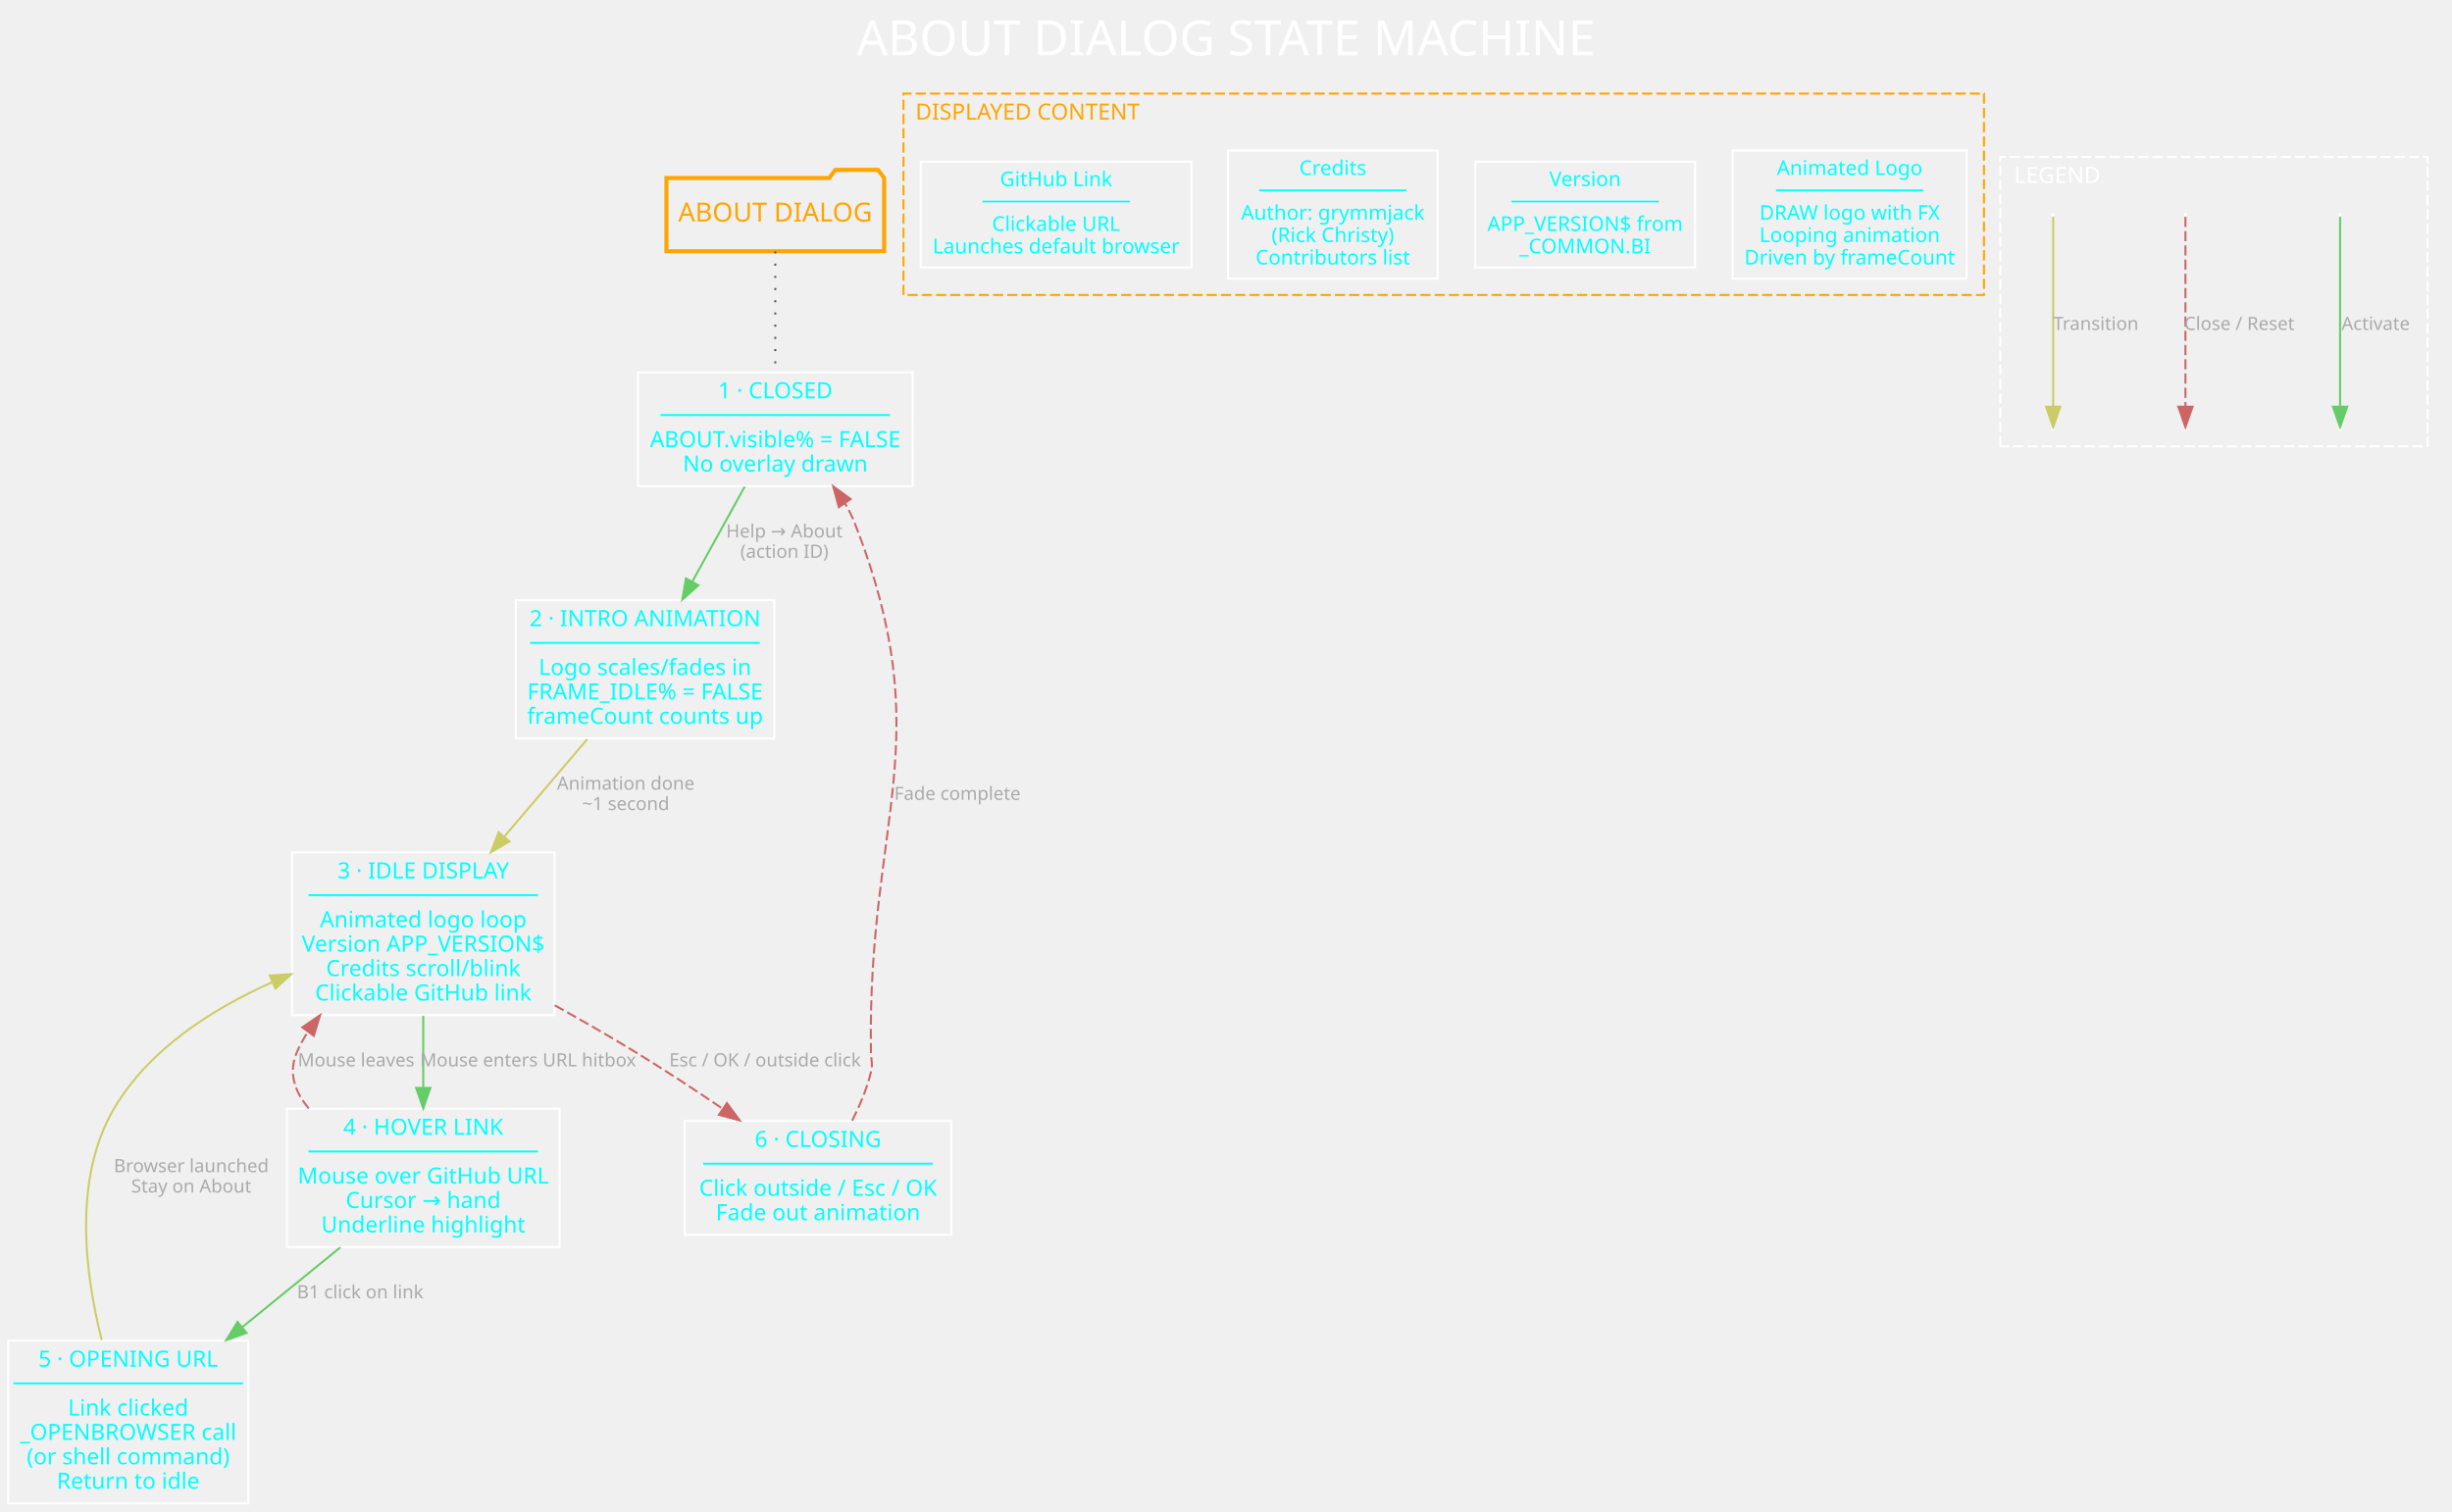
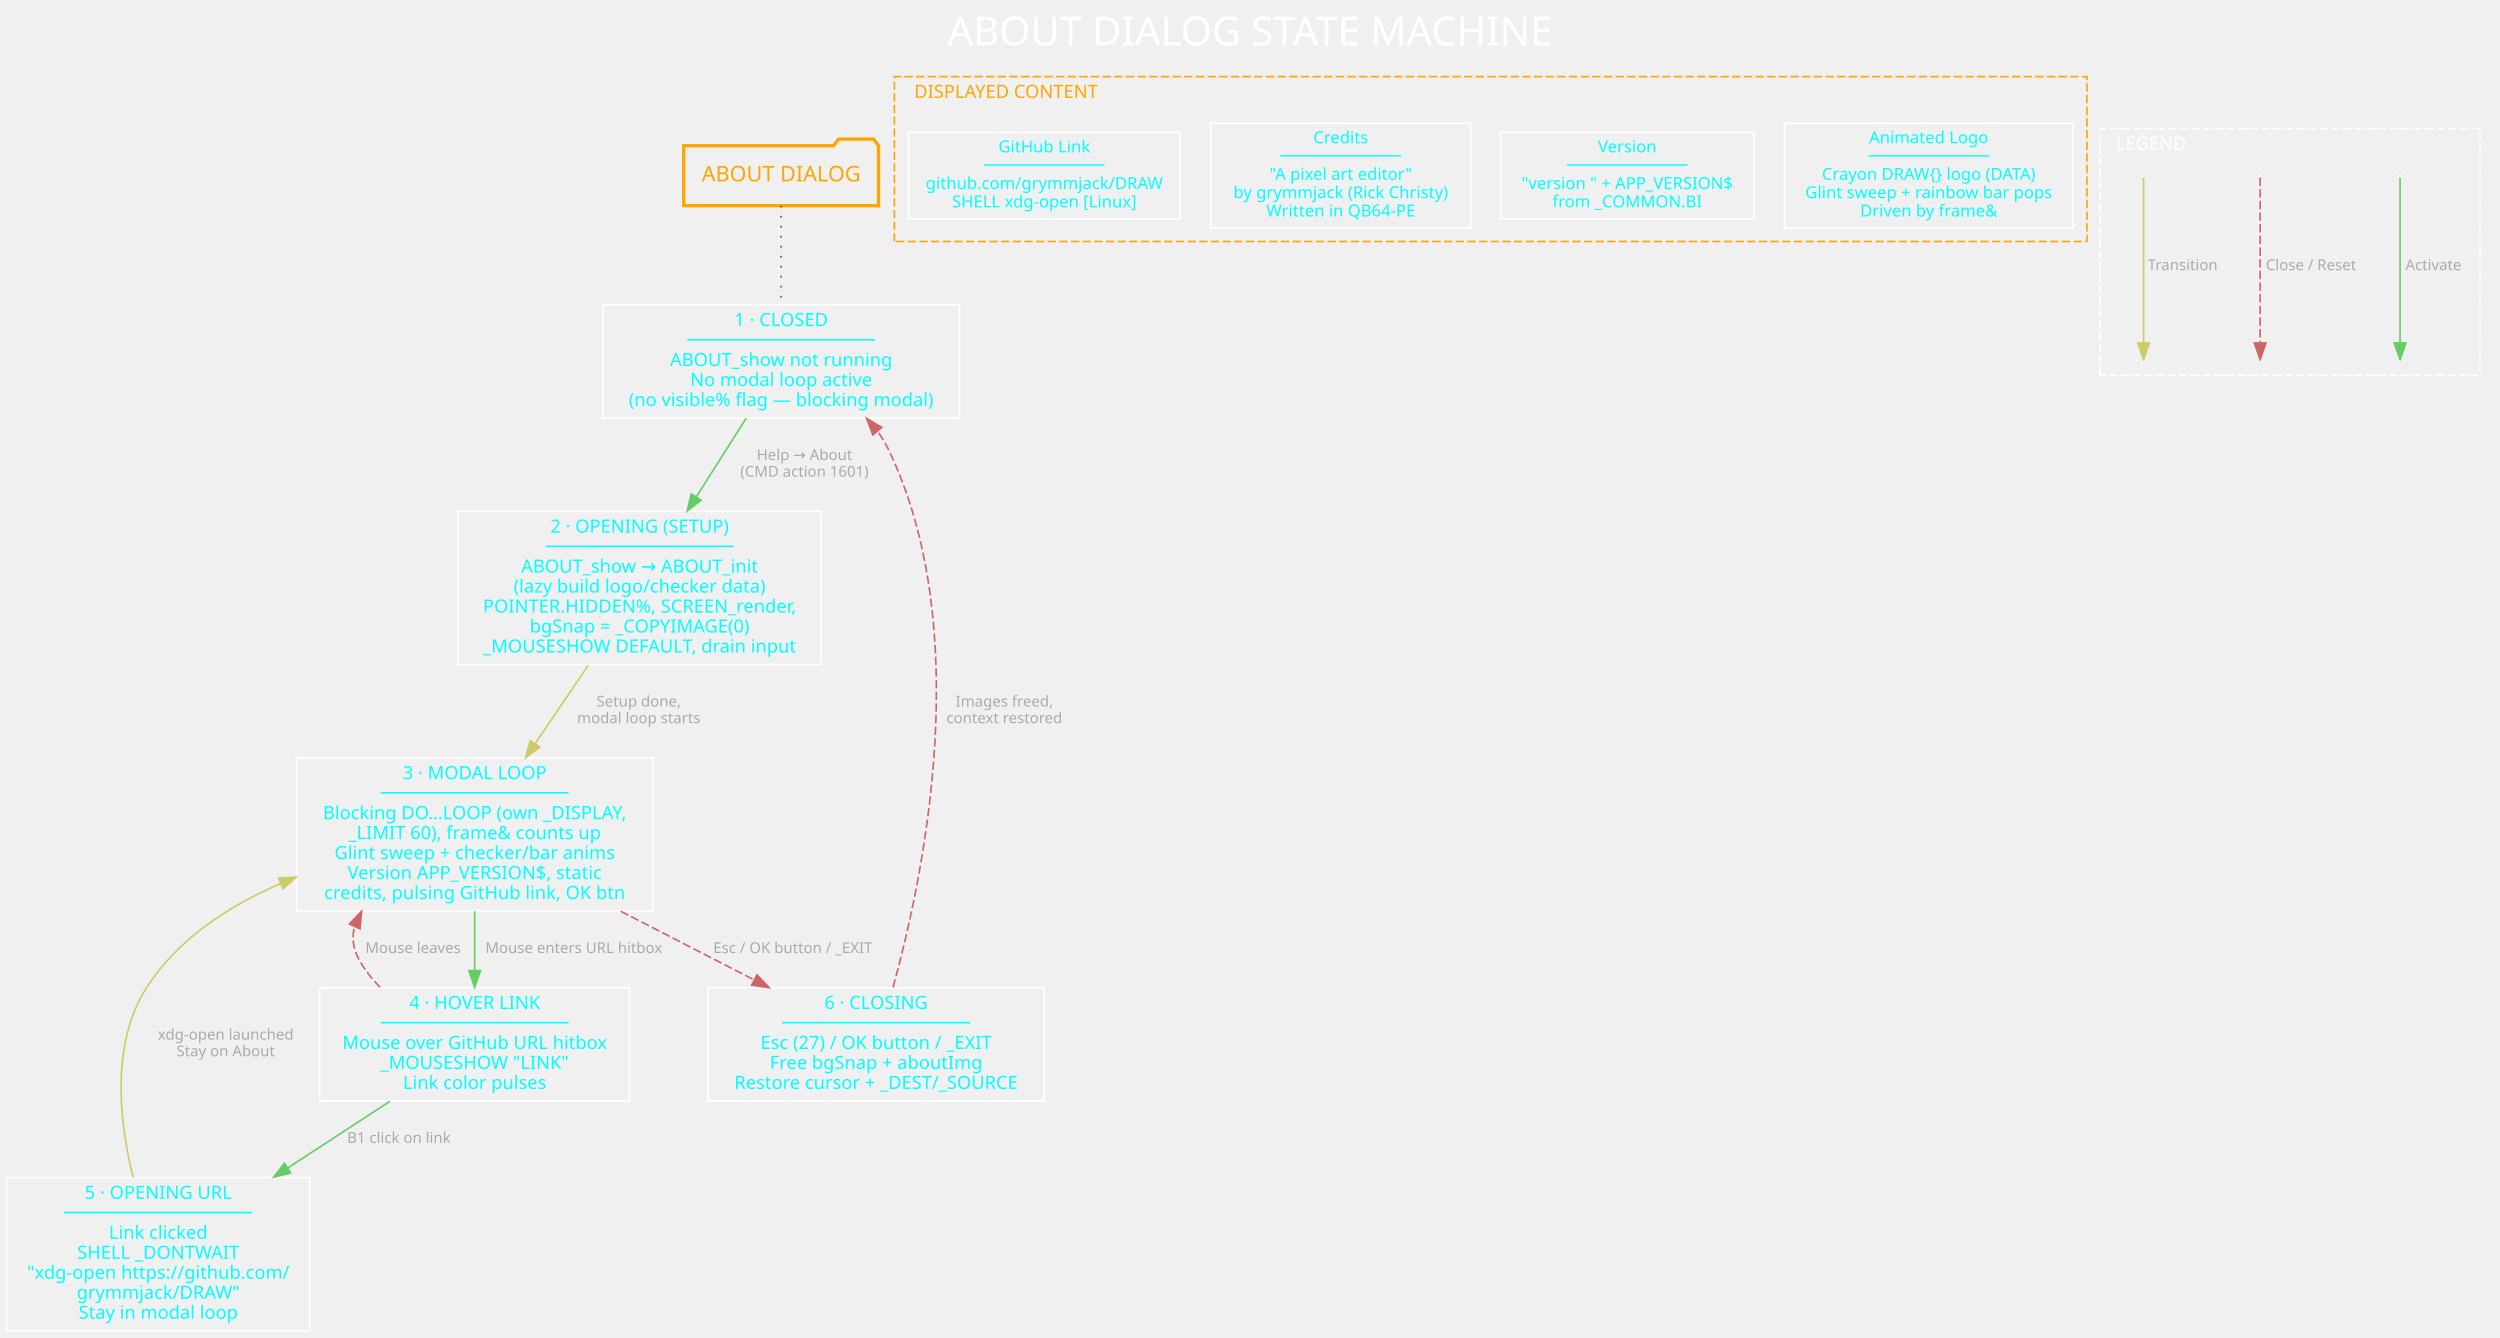
- <svg xmlns="http://www.w3.org/2000/svg" width="1205pt" height="743pt" viewBox="0.00 0.00 1205.00 743.00">
-   <g id="graph0" class="graph" transform="scale(1 1) rotate(0) translate(4 739)">
-     <text text-anchor="middle" x="598.5" y="-711.8" font-family="Cascadia Code PL" font-size="24.00" fill="white">ABOUT DIALOG STATE MACHINE</text>
+ <svg xmlns="http://www.w3.org/2000/svg" width="1501pt" height="803pt" viewBox="0.00 0.00 1501.00 803.00">
+   <g id="graph0" class="graph" transform="scale(1 1) rotate(0) translate(4 799)">
+     <text text-anchor="middle" x="746.5" y="-771.8" font-family="Cascadia Code PL" font-size="24.00" fill="white">ABOUT DIALOG STATE MACHINE</text>
    <g id="clust2" class="cluster">
-       <polygon fill="transparent" stroke="orange" stroke-dasharray="5,2" points="440,-594 440,-693 971,-693 971,-594 440,-594" />
-       <text text-anchor="middle" x="501" y="-680.2" font-family="Cascadia Code PL" font-size="11.00" fill="orange">DISPLAYED CONTENT</text>
+       <polygon fill="transparent" stroke="orange" stroke-dasharray="5,2" points="533,-654 533,-753 1249,-753 1249,-654 533,-654" />
+       <text text-anchor="middle" x="600" y="-740.2" font-family="Cascadia Code PL" font-size="11.00" fill="orange">DISPLAYED CONTENT</text>
    </g>
    <g id="clust4" class="cluster">
-       <polygon fill="transparent" stroke="white" stroke-dasharray="5,2" points="979,-519.64 979,-661.86 1189,-661.86 1189,-519.64 979,-519.64" />
-       <text text-anchor="middle" x="1007" y="-649.06" font-family="Cascadia Code PL" font-size="11.00" fill="white">LEGEND</text>
+       <polygon fill="transparent" stroke="white" stroke-dasharray="5,2" points="1257,-573.64 1257,-721.86 1485,-721.86 1485,-573.64 1257,-573.64" />
+       <text text-anchor="middle" x="1287.5" y="-709.06" font-family="Cascadia Code PL" font-size="11.00" fill="white">LEGEND</text>
    </g>
    <g id="node1" class="node">
-       <polygon fill="none" stroke="orange" stroke-width="2" points="430.5,-651.5 427.5,-655.5 406.5,-655.5 403.5,-651.5 323.5,-651.5 323.5,-615.5 430.5,-615.5 430.5,-651.5" />
-       <text text-anchor="middle" x="377" y="-630.1" font-family="Cascadia Code PL" font-size="13.00" fill="orange">ABOUT DIALOG</text>
+       <polygon fill="none" stroke="orange" stroke-width="2" points="523.5,-711.5 520.5,-715.5 499.5,-715.5 496.5,-711.5 406.5,-711.5 406.5,-675.5 523.5,-675.5 523.5,-711.5" />
+       <text text-anchor="middle" x="465" y="-690.1" font-family="Cascadia Code PL" font-size="13.00" fill="orange">ABOUT DIALOG</text>
    </g>
    <g id="node2" class="node">
-       <polygon fill="none" stroke="white" points="444.5,-556 309.5,-556 309.5,-500 444.5,-500 444.5,-556" />
-       <text text-anchor="middle" x="377" y="-543.2" font-family="Cascadia Code PL" font-size="11.00" fill="cyan">1 · CLOSED</text>
-       <text text-anchor="middle" x="377" y="-531.2" font-family="Cascadia Code PL" font-size="11.00" fill="cyan">─────────────────</text>
-       <text text-anchor="middle" x="377" y="-519.2" font-family="Cascadia Code PL" font-size="11.00" fill="cyan">ABOUT.visible% = FALSE</text>
-       <text text-anchor="middle" x="377" y="-507.2" font-family="Cascadia Code PL" font-size="11.00" fill="cyan">No overlay drawn</text>
+       <polygon fill="none" stroke="white" points="572,-616 358,-616 358,-548 572,-548 572,-616" />
+       <text text-anchor="middle" x="465" y="-603.2" font-family="Cascadia Code PL" font-size="11.00" fill="cyan">1 · CLOSED</text>
+       <text text-anchor="middle" x="465" y="-591.2" font-family="Cascadia Code PL" font-size="11.00" fill="cyan">─────────────────</text>
+       <text text-anchor="middle" x="465" y="-579.2" font-family="Cascadia Code PL" font-size="11.00" fill="cyan">ABOUT_show not running</text>
+       <text text-anchor="middle" x="465" y="-567.2" font-family="Cascadia Code PL" font-size="11.00" fill="cyan">No modal loop active</text>
+       <text text-anchor="middle" x="465" y="-555.2" font-family="Cascadia Code PL" font-size="11.00" fill="cyan">(no visible% flag — blocking modal)</text>
    </g>
    <g id="edge9" class="edge">
-       <path fill="none" stroke="#555555" stroke-dasharray="1,5" d="M377,-615.41C377,-599.33 377,-575 377,-556.24" />
+       <path fill="none" stroke="#555555" stroke-dasharray="1,5" d="M465,-675.39C465,-659.63 465,-635.81 465,-616.3" />
    </g>
    <g id="node3" class="node">
-       <polygon fill="none" stroke="white" points="376.5,-444 249.5,-444 249.5,-376 376.5,-376 376.5,-444" />
-       <text text-anchor="middle" x="313" y="-431.2" font-family="Cascadia Code PL" font-size="11.00" fill="cyan">2 · INTRO ANIMATION</text>
-       <text text-anchor="middle" x="313" y="-419.2" font-family="Cascadia Code PL" font-size="11.00" fill="cyan">─────────────────</text>
-       <text text-anchor="middle" x="313" y="-407.2" font-family="Cascadia Code PL" font-size="11.00" fill="cyan">Logo scales/fades in</text>
-       <text text-anchor="middle" x="313" y="-395.2" font-family="Cascadia Code PL" font-size="11.00" fill="cyan">FRAME_IDLE% = FALSE</text>
-       <text text-anchor="middle" x="313" y="-383.2" font-family="Cascadia Code PL" font-size="11.00" fill="cyan">frameCount counts up</text>
+       <polygon fill="none" stroke="white" points="489,-492 271,-492 271,-400 489,-400 489,-492" />
+       <text text-anchor="middle" x="380" y="-479.2" font-family="Cascadia Code PL" font-size="11.00" fill="cyan">2 · OPENING (SETUP)</text>
+       <text text-anchor="middle" x="380" y="-467.2" font-family="Cascadia Code PL" font-size="11.00" fill="cyan">─────────────────</text>
+       <text text-anchor="middle" x="380" y="-455.2" font-family="Cascadia Code PL" font-size="11.00" fill="cyan">ABOUT_show → ABOUT_init</text>
+       <text text-anchor="middle" x="380" y="-443.2" font-family="Cascadia Code PL" font-size="11.00" fill="cyan">(lazy build logo/checker data)</text>
+       <text text-anchor="middle" x="380" y="-431.2" font-family="Cascadia Code PL" font-size="11.00" fill="cyan">POINTER.HIDDEN%, SCREEN_render,</text>
+       <text text-anchor="middle" x="380" y="-419.2" font-family="Cascadia Code PL" font-size="11.00" fill="cyan">bgSnap = _COPYIMAGE(0)</text>
+       <text text-anchor="middle" x="380" y="-407.2" font-family="Cascadia Code PL" font-size="11.00" fill="cyan">_MOUSESHOW DEFAULT, drain input</text>
    </g>
    <g id="edge1" class="edge">
-       <path fill="none" stroke="#66cc66" d="M361.99,-499.8C354.34,-485.92 344.85,-468.72 336.26,-453.17" />
-       <polygon fill="#66cc66" stroke="#66cc66" points="339.23,-451.3 331.34,-444.24 333.1,-454.68 339.23,-451.3" />
-       <text text-anchor="middle" x="381.5" y="-474.8" font-family="Cascadia Code PL" font-size="9.00" fill="#aaaaaa">  Help → About</text>
-       <text text-anchor="middle" x="381.5" y="-464.8" font-family="Cascadia Code PL" font-size="9.00" fill="#aaaaaa">  (action ID)</text>
+       <path fill="none" stroke="#66cc66" d="M443.99,-547.88C434.99,-533.69 424.24,-516.74 414.15,-500.83" />
+       <polygon fill="#66cc66" stroke="#66cc66" points="416.94,-498.7 408.62,-492.13 411.03,-502.44 416.94,-498.7" />
+       <text text-anchor="middle" x="479" y="-522.8" font-family="Cascadia Code PL" font-size="9.00" fill="#aaaaaa">  Help → About</text>
+       <text text-anchor="middle" x="479" y="-512.8" font-family="Cascadia Code PL" font-size="9.00" fill="#aaaaaa">  (CMD action 1601)</text>
    </g>
    <g id="node4" class="node">
-       <polygon fill="none" stroke="white" points="268.5,-320 139.5,-320 139.5,-240 268.5,-240 268.5,-320" />
-       <text text-anchor="middle" x="204" y="-307.2" font-family="Cascadia Code PL" font-size="11.00" fill="cyan">3 · IDLE DISPLAY</text>
-       <text text-anchor="middle" x="204" y="-295.2" font-family="Cascadia Code PL" font-size="11.00" fill="cyan">─────────────────</text>
-       <text text-anchor="middle" x="204" y="-283.2" font-family="Cascadia Code PL" font-size="11.00" fill="cyan">Animated logo loop</text>
-       <text text-anchor="middle" x="204" y="-271.2" font-family="Cascadia Code PL" font-size="11.00" fill="cyan">Version APP_VERSION$</text>
-       <text text-anchor="middle" x="204" y="-259.2" font-family="Cascadia Code PL" font-size="11.00" fill="cyan">Credits scroll/blink</text>
-       <text text-anchor="middle" x="204" y="-247.2" font-family="Cascadia Code PL" font-size="11.00" fill="cyan">Clickable GitHub link</text>
+       <polygon fill="none" stroke="white" points="388,-344 174,-344 174,-252 388,-252 388,-344" />
+       <text text-anchor="middle" x="281" y="-331.2" font-family="Cascadia Code PL" font-size="11.00" fill="cyan">3 · MODAL LOOP</text>
+       <text text-anchor="middle" x="281" y="-319.2" font-family="Cascadia Code PL" font-size="11.00" fill="cyan">─────────────────</text>
+       <text text-anchor="middle" x="281" y="-307.2" font-family="Cascadia Code PL" font-size="11.00" fill="cyan">Blocking DO…LOOP (own _DISPLAY,</text>
+       <text text-anchor="middle" x="281" y="-295.2" font-family="Cascadia Code PL" font-size="11.00" fill="cyan">_LIMIT 60), frame&amp; counts up</text>
+       <text text-anchor="middle" x="281" y="-283.2" font-family="Cascadia Code PL" font-size="11.00" fill="cyan">Glint sweep + checker/bar anims</text>
+       <text text-anchor="middle" x="281" y="-271.2" font-family="Cascadia Code PL" font-size="11.00" fill="cyan">Version APP_VERSION$, static</text>
+       <text text-anchor="middle" x="281" y="-259.2" font-family="Cascadia Code PL" font-size="11.00" fill="cyan">credits, pulsing GitHub link, OK btn</text>
    </g>
    <g id="edge2" class="edge">
-       <path fill="none" stroke="#cccc66" d="M284.65,-375.7C272.18,-361.06 257.32,-343.61 243.77,-327.7" />
-       <polygon fill="#cccc66" stroke="#cccc66" points="246.39,-325.38 237.24,-320.04 241.06,-329.92 246.39,-325.38" />
-       <text text-anchor="middle" x="303.5" y="-350.8" font-family="Cascadia Code PL" font-size="9.00" fill="#aaaaaa">  Animation done</text>
-       <text text-anchor="middle" x="303.5" y="-340.8" font-family="Cascadia Code PL" font-size="9.00" fill="#aaaaaa">  ~1 second</text>
+       <path fill="none" stroke="#cccc66" d="M349.22,-399.61C339.11,-384.7 327.79,-368 317.31,-352.55" />
+       <polygon fill="#cccc66" stroke="#cccc66" points="320.1,-350.43 311.59,-344.12 314.31,-354.36 320.1,-350.43" />
+       <text text-anchor="middle" x="379.5" y="-374.8" font-family="Cascadia Code PL" font-size="9.00" fill="#aaaaaa">  Setup done,</text>
+       <text text-anchor="middle" x="379.5" y="-364.8" font-family="Cascadia Code PL" font-size="9.00" fill="#aaaaaa">  modal loop starts</text>
    </g>
    <g id="node5" class="node">
-       <polygon fill="none" stroke="white" points="271,-194 137,-194 137,-126 271,-126 271,-194" />
-       <text text-anchor="middle" x="204" y="-181.2" font-family="Cascadia Code PL" font-size="11.00" fill="cyan">4 · HOVER LINK</text>
-       <text text-anchor="middle" x="204" y="-169.2" font-family="Cascadia Code PL" font-size="11.00" fill="cyan">─────────────────</text>
-       <text text-anchor="middle" x="204" y="-157.2" font-family="Cascadia Code PL" font-size="11.00" fill="cyan">Mouse over GitHub URL</text>
-       <text text-anchor="middle" x="204" y="-145.2" font-family="Cascadia Code PL" font-size="11.00" fill="cyan">Cursor → hand</text>
-       <text text-anchor="middle" x="204" y="-133.2" font-family="Cascadia Code PL" font-size="11.00" fill="cyan">Underline highlight</text>
+       <polygon fill="none" stroke="white" points="374,-206 188,-206 188,-138 374,-138 374,-206" />
+       <text text-anchor="middle" x="281" y="-193.2" font-family="Cascadia Code PL" font-size="11.00" fill="cyan">4 · HOVER LINK</text>
+       <text text-anchor="middle" x="281" y="-181.2" font-family="Cascadia Code PL" font-size="11.00" fill="cyan">─────────────────</text>
+       <text text-anchor="middle" x="281" y="-169.2" font-family="Cascadia Code PL" font-size="11.00" fill="cyan">Mouse over GitHub URL hitbox</text>
+       <text text-anchor="middle" x="281" y="-157.2" font-family="Cascadia Code PL" font-size="11.00" fill="cyan">_MOUSESHOW "LINK"</text>
+       <text text-anchor="middle" x="281" y="-145.2" font-family="Cascadia Code PL" font-size="11.00" fill="cyan">Link color pulses</text>
    </g>
    <g id="edge3" class="edge">
-       <path fill="none" stroke="#66cc66" d="M204,-239.71C204,-228.42 204,-216.03 204,-204.5" />
-       <polygon fill="#66cc66" stroke="#66cc66" points="207.5,-204.21 204,-194.21 200.5,-204.21 207.5,-204.21" />
-       <text text-anchor="middle" x="255.5" y="-214.8" font-family="Cascadia Code PL" font-size="9.00" fill="#aaaaaa">  Mouse enters URL hitbox</text>
+       <path fill="none" stroke="#66cc66" d="M281,-251.88C281,-240.32 281,-227.92 281,-216.45" />
+       <polygon fill="#66cc66" stroke="#66cc66" points="284.5,-216.23 281,-206.23 277.5,-216.23 284.5,-216.23" />
+       <text text-anchor="middle" x="340.5" y="-226.8" font-family="Cascadia Code PL" font-size="9.00" fill="#aaaaaa">  Mouse enters URL hitbox</text>
    </g>
    <g id="node7" class="node">
-       <polygon fill="none" stroke="white" points="463.5,-188 332.5,-188 332.5,-132 463.5,-132 463.5,-188" />
-       <text text-anchor="middle" x="398" y="-175.2" font-family="Cascadia Code PL" font-size="11.00" fill="cyan">6 · CLOSING</text>
-       <text text-anchor="middle" x="398" y="-163.2" font-family="Cascadia Code PL" font-size="11.00" fill="cyan">─────────────────</text>
-       <text text-anchor="middle" x="398" y="-151.2" font-family="Cascadia Code PL" font-size="11.00" fill="cyan">Click outside / Esc / OK</text>
-       <text text-anchor="middle" x="398" y="-139.2" font-family="Cascadia Code PL" font-size="11.00" fill="cyan">Fade out animation</text>
+       <polygon fill="none" stroke="white" points="623,-206 421,-206 421,-138 623,-138 623,-206" />
+       <text text-anchor="middle" x="522" y="-193.2" font-family="Cascadia Code PL" font-size="11.00" fill="cyan">6 · CLOSING</text>
+       <text text-anchor="middle" x="522" y="-181.2" font-family="Cascadia Code PL" font-size="11.00" fill="cyan">─────────────────</text>
+       <text text-anchor="middle" x="522" y="-169.2" font-family="Cascadia Code PL" font-size="11.00" fill="cyan">Esc (27) / OK button / _EXIT</text>
+       <text text-anchor="middle" x="522" y="-157.2" font-family="Cascadia Code PL" font-size="11.00" fill="cyan">Free bgSnap + aboutImg</text>
+       <text text-anchor="middle" x="522" y="-145.2" font-family="Cascadia Code PL" font-size="11.00" fill="cyan">Restore cursor + _DEST/_SOURCE</text>
    </g>
    <g id="edge7" class="edge">
-       <path fill="none" stroke="#cc6666" stroke-dasharray="5,2" d="M268.62,-244.82C281.78,-237.51 295.44,-229.68 308,-222 322.27,-213.28 337.45,-203.29 351.19,-193.95" />
-       <polygon fill="#cc6666" stroke="#cc6666" points="353.26,-196.77 359.54,-188.24 349.31,-190.99 353.26,-196.77" />
-       <text text-anchor="middle" x="372" y="-214.8" font-family="Cascadia Code PL" font-size="9.00" fill="#aaaaaa">  Esc / OK / outside click</text>
+       <path fill="none" stroke="#cc6666" stroke-dasharray="5,2" d="M368.69,-251.88C394.94,-238.38 423.44,-223.71 448.66,-210.73" />
+       <polygon fill="#cc6666" stroke="#cc6666" points="450.51,-213.72 457.8,-206.03 447.31,-207.5 450.51,-213.72" />
+       <text text-anchor="middle" x="472" y="-226.8" font-family="Cascadia Code PL" font-size="9.00" fill="#aaaaaa">  Esc / OK button / _EXIT</text>
    </g>
    <g id="edge4" class="edge">
-       <path fill="none" stroke="#cc6666" stroke-dasharray="5,2" d="M147.74,-194.14C140.79,-202.36 137.51,-211.77 142,-222 143.5,-225.41 145.31,-228.71 147.37,-231.89" />
-       <polygon fill="#cc6666" stroke="#cc6666" points="144.57,-233.99 153.31,-239.99 150.22,-229.85 144.57,-233.99" />
-       <text text-anchor="middle" x="171" y="-214.8" font-family="Cascadia Code PL" font-size="9.00" fill="#aaaaaa">  Mouse leaves</text>
+       <path fill="none" stroke="#cc6666" stroke-dasharray="5,2" d="M224.26,-206.23C218.97,-211.51 214.34,-217.43 211,-224 207.71,-230.47 207.31,-236.75 208.95,-242.74" />
+       <polygon fill="#cc6666" stroke="#cc6666" points="205.77,-244.23 213.08,-251.9 212.15,-241.34 205.77,-244.23" />
+       <text text-anchor="middle" x="244" y="-226.8" font-family="Cascadia Code PL" font-size="9.00" fill="#aaaaaa">  Mouse leaves</text>
    </g>
    <g id="node6" class="node">
-       <polygon fill="none" stroke="white" points="118,-80 0,-80 0,0 118,0 118,-80" />
-       <text text-anchor="middle" x="59" y="-67.2" font-family="Cascadia Code PL" font-size="11.00" fill="cyan">5 · OPENING URL</text>
-       <text text-anchor="middle" x="59" y="-55.2" font-family="Cascadia Code PL" font-size="11.00" fill="cyan">─────────────────</text>
-       <text text-anchor="middle" x="59" y="-43.2" font-family="Cascadia Code PL" font-size="11.00" fill="cyan">Link clicked</text>
-       <text text-anchor="middle" x="59" y="-31.2" font-family="Cascadia Code PL" font-size="11.00" fill="cyan">_OPENBROWSER call</text>
-       <text text-anchor="middle" x="59" y="-19.2" font-family="Cascadia Code PL" font-size="11.00" fill="cyan">(or shell command)</text>
-       <text text-anchor="middle" x="59" y="-7.2" font-family="Cascadia Code PL" font-size="11.00" fill="cyan">Return to idle</text>
+       <polygon fill="none" stroke="white" points="182,-92 0,-92 0,0 182,0 182,-92" />
+       <text text-anchor="middle" x="91" y="-79.2" font-family="Cascadia Code PL" font-size="11.00" fill="cyan">5 · OPENING URL</text>
+       <text text-anchor="middle" x="91" y="-67.2" font-family="Cascadia Code PL" font-size="11.00" fill="cyan">─────────────────</text>
+       <text text-anchor="middle" x="91" y="-55.2" font-family="Cascadia Code PL" font-size="11.00" fill="cyan">Link clicked</text>
+       <text text-anchor="middle" x="91" y="-43.2" font-family="Cascadia Code PL" font-size="11.00" fill="cyan">SHELL _DONTWAIT</text>
+       <text text-anchor="middle" x="91" y="-31.2" font-family="Cascadia Code PL" font-size="11.00" fill="cyan">"xdg-open https://github.com/</text>
+       <text text-anchor="middle" x="91" y="-19.2" font-family="Cascadia Code PL" font-size="11.00" fill="cyan"> grymmjack/DRAW"</text>
+       <text text-anchor="middle" x="91" y="-7.2" font-family="Cascadia Code PL" font-size="11.00" fill="cyan">Stay in modal loop</text>
    </g>
    <g id="edge5" class="edge">
-       <path fill="none" stroke="#66cc66" d="M163.22,-125.82C148.25,-113.63 131.03,-99.62 114.95,-86.54" />
-       <polygon fill="#66cc66" stroke="#66cc66" points="117.14,-83.8 107.17,-80.2 112.72,-89.23 117.14,-83.8" />
-       <text text-anchor="middle" x="173" y="-100.8" font-family="Cascadia Code PL" font-size="9.00" fill="#aaaaaa">  B1 click on link</text>
+       <path fill="none" stroke="#66cc66" d="M230.08,-137.77C211.24,-125.48 189.43,-111.24 168.75,-97.74" />
+       <polygon fill="#66cc66" stroke="#66cc66" points="170.56,-94.75 160.28,-92.21 166.74,-100.61 170.56,-94.75" />
+       <text text-anchor="middle" x="235.5" y="-112.8" font-family="Cascadia Code PL" font-size="9.00" fill="#aaaaaa">  B1 click on link</text>
    </g>
    <g id="edge6" class="edge">
-       <path fill="none" stroke="#cccc66" d="M46.01,-80.28C37.69,-112.98 31.82,-159.6 52,-194 69.05,-223.06 100.06,-242.93 129.64,-256.1" />
-       <polygon fill="#cccc66" stroke="#cccc66" points="128.6,-259.46 139.18,-260.14 131.34,-253.02 128.6,-259.46" />
-       <text text-anchor="middle" x="90" y="-162.8" font-family="Cascadia Code PL" font-size="9.00" fill="#aaaaaa">  Browser launched</text>
-       <text text-anchor="middle" x="90" y="-152.8" font-family="Cascadia Code PL" font-size="9.00" fill="#aaaaaa">  Stay on About</text>
+       <path fill="none" stroke="#cccc66" d="M75.93,-92.07C67.49,-126.04 62.49,-172.36 84,-206 102.57,-235.03 133.02,-254.93 164.49,-268.52" />
+       <polygon fill="#cccc66" stroke="#cccc66" points="163.25,-271.8 173.83,-272.37 165.91,-265.33 163.25,-271.8" />
+       <text text-anchor="middle" x="131.5" y="-174.8" font-family="Cascadia Code PL" font-size="9.00" fill="#aaaaaa">  xdg-open launched</text>
+       <text text-anchor="middle" x="131.5" y="-164.8" font-family="Cascadia Code PL" font-size="9.00" fill="#aaaaaa">  Stay on About</text>
    </g>
    <g id="edge8" class="edge">
-       <path fill="none" stroke="#cc6666" stroke-dasharray="5,2" d="M414.8,-188.14C418.58,-195.6 422.05,-203.88 424,-212 425.04,-216.32 424.07,-217.56 424,-222 422.22,-337.6 458.07,-374.32 416,-482 414.72,-485.28 413.09,-488.48 411.23,-491.57" />
-       <polygon fill="#cc6666" stroke="#cc6666" points="408.25,-489.71 405.46,-499.93 414.02,-493.69 408.25,-489.71" />
-       <text text-anchor="middle" x="466.5" y="-345.8" font-family="Cascadia Code PL" font-size="9.00" fill="#aaaaaa">  Fade complete</text>
+       <path fill="none" stroke="#cc6666" stroke-dasharray="5,2" d="M532.17,-206.15C550.37,-271.86 581.88,-421.64 529,-530 527.26,-533.56 525.14,-536.95 522.75,-540.17" />
+       <polygon fill="#cc6666" stroke="#cc6666" points="520.08,-537.9 516.28,-547.79 525.42,-542.43 520.08,-537.9" />
+       <text text-anchor="middle" x="599" y="-374.8" font-family="Cascadia Code PL" font-size="9.00" fill="#aaaaaa">  Images freed,</text>
+       <text text-anchor="middle" x="599" y="-364.8" font-family="Cascadia Code PL" font-size="9.00" fill="#aaaaaa">  context restored</text>
    </g>
    <g id="node8" class="node">
-       <polygon fill="none" stroke="white" points="962.5,-665 847.5,-665 847.5,-602 962.5,-602 962.5,-665" />
-       <text text-anchor="middle" x="905" y="-653" font-family="Cascadia Code PL" font-size="10.00" fill="cyan">Animated Logo</text>
-       <text text-anchor="middle" x="905" y="-642" font-family="Cascadia Code PL" font-size="10.00" fill="cyan">────────────</text>
-       <text text-anchor="middle" x="905" y="-631" font-family="Cascadia Code PL" font-size="10.00" fill="cyan">DRAW logo with FX</text>
-       <text text-anchor="middle" x="905" y="-620" font-family="Cascadia Code PL" font-size="10.00" fill="cyan">Looping animation</text>
-       <text text-anchor="middle" x="905" y="-609" font-family="Cascadia Code PL" font-size="10.00" fill="cyan">Driven by frameCount</text>
+       <polygon fill="none" stroke="white" points="1240.5,-725 1067.5,-725 1067.5,-662 1240.5,-662 1240.5,-725" />
+       <text text-anchor="middle" x="1154" y="-713" font-family="Cascadia Code PL" font-size="10.00" fill="cyan">Animated Logo</text>
+       <text text-anchor="middle" x="1154" y="-702" font-family="Cascadia Code PL" font-size="10.00" fill="cyan">────────────</text>
+       <text text-anchor="middle" x="1154" y="-691" font-family="Cascadia Code PL" font-size="10.00" fill="cyan">Crayon DRAW{} logo (DATA)</text>
+       <text text-anchor="middle" x="1154" y="-680" font-family="Cascadia Code PL" font-size="10.00" fill="cyan">Glint sweep + rainbow bar pops</text>
+       <text text-anchor="middle" x="1154" y="-669" font-family="Cascadia Code PL" font-size="10.00" fill="cyan">Driven by frame&amp;</text>
    </g>
    <g id="node9" class="node">
-       <polygon fill="none" stroke="white" points="829,-659.5 721,-659.5 721,-607.5 829,-607.5 829,-659.5" />
-       <text text-anchor="middle" x="775" y="-647.5" font-family="Cascadia Code PL" font-size="10.00" fill="cyan">Version</text>
-       <text text-anchor="middle" x="775" y="-636.5" font-family="Cascadia Code PL" font-size="10.00" fill="cyan">────────────</text>
-       <text text-anchor="middle" x="775" y="-625.5" font-family="Cascadia Code PL" font-size="10.00" fill="cyan">APP_VERSION$ from</text>
-       <text text-anchor="middle" x="775" y="-614.5" font-family="Cascadia Code PL" font-size="10.00" fill="cyan">_COMMON.BI</text>
+       <polygon fill="none" stroke="white" points="1049,-719.5 897,-719.5 897,-667.5 1049,-667.5 1049,-719.5" />
+       <text text-anchor="middle" x="973" y="-707.5" font-family="Cascadia Code PL" font-size="10.00" fill="cyan">Version</text>
+       <text text-anchor="middle" x="973" y="-696.5" font-family="Cascadia Code PL" font-size="10.00" fill="cyan">────────────</text>
+       <text text-anchor="middle" x="973" y="-685.5" font-family="Cascadia Code PL" font-size="10.00" fill="cyan">"version " + APP_VERSION$</text>
+       <text text-anchor="middle" x="973" y="-674.5" font-family="Cascadia Code PL" font-size="10.00" fill="cyan">from _COMMON.BI</text>
    </g>
    <g id="node10" class="node">
-       <polygon fill="none" stroke="white" points="702.5,-665 599.5,-665 599.5,-602 702.5,-602 702.5,-665" />
-       <text text-anchor="middle" x="651" y="-653" font-family="Cascadia Code PL" font-size="10.00" fill="cyan">Credits</text>
-       <text text-anchor="middle" x="651" y="-642" font-family="Cascadia Code PL" font-size="10.00" fill="cyan">────────────</text>
-       <text text-anchor="middle" x="651" y="-631" font-family="Cascadia Code PL" font-size="10.00" fill="cyan">Author: grymmjack</text>
-       <text text-anchor="middle" x="651" y="-620" font-family="Cascadia Code PL" font-size="10.00" fill="cyan">(Rick Christy)</text>
-       <text text-anchor="middle" x="651" y="-609" font-family="Cascadia Code PL" font-size="10.00" fill="cyan">Contributors list</text>
+       <polygon fill="none" stroke="white" points="879,-725 723,-725 723,-662 879,-662 879,-725" />
+       <text text-anchor="middle" x="801" y="-713" font-family="Cascadia Code PL" font-size="10.00" fill="cyan">Credits</text>
+       <text text-anchor="middle" x="801" y="-702" font-family="Cascadia Code PL" font-size="10.00" fill="cyan">────────────</text>
+       <text text-anchor="middle" x="801" y="-691" font-family="Cascadia Code PL" font-size="10.00" fill="cyan">"A pixel art editor"</text>
+       <text text-anchor="middle" x="801" y="-680" font-family="Cascadia Code PL" font-size="10.00" fill="cyan">by grymmjack (Rick Christy)</text>
+       <text text-anchor="middle" x="801" y="-669" font-family="Cascadia Code PL" font-size="10.00" fill="cyan">Written in QB64-PE</text>
    </g>
    <g id="node11" class="node">
-       <polygon fill="none" stroke="white" points="581.5,-659.5 448.5,-659.5 448.5,-607.5 581.5,-607.5 581.5,-659.5" />
-       <text text-anchor="middle" x="515" y="-647.5" font-family="Cascadia Code PL" font-size="10.00" fill="cyan">GitHub Link</text>
-       <text text-anchor="middle" x="515" y="-636.5" font-family="Cascadia Code PL" font-size="10.00" fill="cyan">────────────</text>
-       <text text-anchor="middle" x="515" y="-625.5" font-family="Cascadia Code PL" font-size="10.00" fill="cyan">Clickable URL</text>
-       <text text-anchor="middle" x="515" y="-614.5" font-family="Cascadia Code PL" font-size="10.00" fill="cyan">Launches default browser</text>
+       <polygon fill="none" stroke="white" points="704.5,-719.5 541.5,-719.5 541.5,-667.5 704.5,-667.5 704.5,-719.5" />
+       <text text-anchor="middle" x="623" y="-707.5" font-family="Cascadia Code PL" font-size="10.00" fill="cyan">GitHub Link</text>
+       <text text-anchor="middle" x="623" y="-696.5" font-family="Cascadia Code PL" font-size="10.00" fill="cyan">────────────</text>
+       <text text-anchor="middle" x="623" y="-685.5" font-family="Cascadia Code PL" font-size="10.00" fill="cyan">github.com/grymmjack/DRAW</text>
+       <text text-anchor="middle" x="623" y="-674.5" font-family="Cascadia Code PL" font-size="10.00" fill="cyan">SHELL xdg-open [Linux]</text>
    </g>
    <g id="node12" class="node">
-       <ellipse fill="white" stroke="white" cx="1146" cy="-633.5" rx="0.36" ry="0.36" />
+       <ellipse fill="white" stroke="white" cx="1437" cy="-693.5" rx="0.36" ry="0.36" />
    </g>
    <g id="node13" class="node">
-       <ellipse fill="white" stroke="white" cx="1146" cy="-528" rx="0.36" ry="0.36" />
+       <ellipse fill="white" stroke="white" cx="1437" cy="-582" rx="0.36" ry="0.36" />
    </g>
    <g id="edge10" class="edge">
-       <path fill="none" stroke="#66cc66" d="M1146,-632.42C1146,-629.91 1146,-564.64 1146,-539.1" />
-       <polygon fill="#66cc66" stroke="#66cc66" points="1149.5,-539.07 1146,-529.07 1142.5,-539.07 1149.5,-539.07" />
-       <text text-anchor="middle" x="1163.5" y="-576.8" font-family="Cascadia Code PL" font-size="9.00" fill="#aaaaaa"> Activate</text>
+       <path fill="none" stroke="#66cc66" d="M1437,-692.42C1437,-689.74 1437,-620.04 1437,-593.31" />
+       <polygon fill="#66cc66" stroke="#66cc66" points="1440.5,-593.08 1437,-583.08 1433.5,-593.08 1440.5,-593.08" />
+       <text text-anchor="middle" x="1457" y="-636.8" font-family="Cascadia Code PL" font-size="9.00" fill="#aaaaaa"> Activate</text>
    </g>
    <g id="node14" class="node">
-       <ellipse fill="white" stroke="white" cx="1070" cy="-633.5" rx="0.36" ry="0.36" />
+       <ellipse fill="white" stroke="white" cx="1353" cy="-693.5" rx="0.36" ry="0.36" />
    </g>
    <g id="node15" class="node">
-       <ellipse fill="white" stroke="white" cx="1070" cy="-528" rx="0.36" ry="0.36" />
+       <ellipse fill="white" stroke="white" cx="1353" cy="-582" rx="0.36" ry="0.36" />
    </g>
    <g id="edge11" class="edge">
-       <path fill="none" stroke="#cc6666" stroke-dasharray="5,2" d="M1070,-632.42C1070,-629.91 1070,-564.64 1070,-539.1" />
-       <polygon fill="#cc6666" stroke="#cc6666" points="1073.5,-539.07 1070,-529.07 1066.5,-539.07 1073.5,-539.07" />
-       <text text-anchor="middle" x="1096.5" y="-576.8" font-family="Cascadia Code PL" font-size="9.00" fill="#aaaaaa"> Close / Reset</text>
+       <path fill="none" stroke="#cc6666" stroke-dasharray="5,2" d="M1353,-692.42C1353,-689.74 1353,-620.04 1353,-593.31" />
+       <polygon fill="#cc6666" stroke="#cc6666" points="1356.5,-593.08 1353,-583.08 1349.5,-593.08 1356.5,-593.08" />
+       <text text-anchor="middle" x="1383.5" y="-636.8" font-family="Cascadia Code PL" font-size="9.00" fill="#aaaaaa"> Close / Reset</text>
    </g>
    <g id="node16" class="node">
-       <ellipse fill="white" stroke="white" cx="1005" cy="-633.5" rx="0.36" ry="0.36" />
+       <ellipse fill="white" stroke="white" cx="1283" cy="-693.5" rx="0.36" ry="0.36" />
    </g>
    <g id="node17" class="node">
-       <ellipse fill="white" stroke="white" cx="1005" cy="-528" rx="0.36" ry="0.36" />
+       <ellipse fill="white" stroke="white" cx="1283" cy="-582" rx="0.36" ry="0.36" />
    </g>
    <g id="edge12" class="edge">
-       <path fill="none" stroke="#cccc66" d="M1005,-632.42C1005,-629.91 1005,-564.64 1005,-539.1" />
-       <polygon fill="#cccc66" stroke="#cccc66" points="1008.5,-539.07 1005,-529.07 1001.5,-539.07 1008.5,-539.07" />
-       <text text-anchor="middle" x="1026" y="-576.8" font-family="Cascadia Code PL" font-size="9.00" fill="#aaaaaa"> Transition</text>
+       <path fill="none" stroke="#cccc66" d="M1283,-692.42C1283,-689.74 1283,-620.04 1283,-593.31" />
+       <polygon fill="#cccc66" stroke="#cccc66" points="1286.5,-593.08 1283,-583.08 1279.5,-593.08 1286.5,-593.08" />
+       <text text-anchor="middle" x="1306.5" y="-636.8" font-family="Cascadia Code PL" font-size="9.00" fill="#aaaaaa"> Transition</text>
    </g>
  </g>
</svg>
